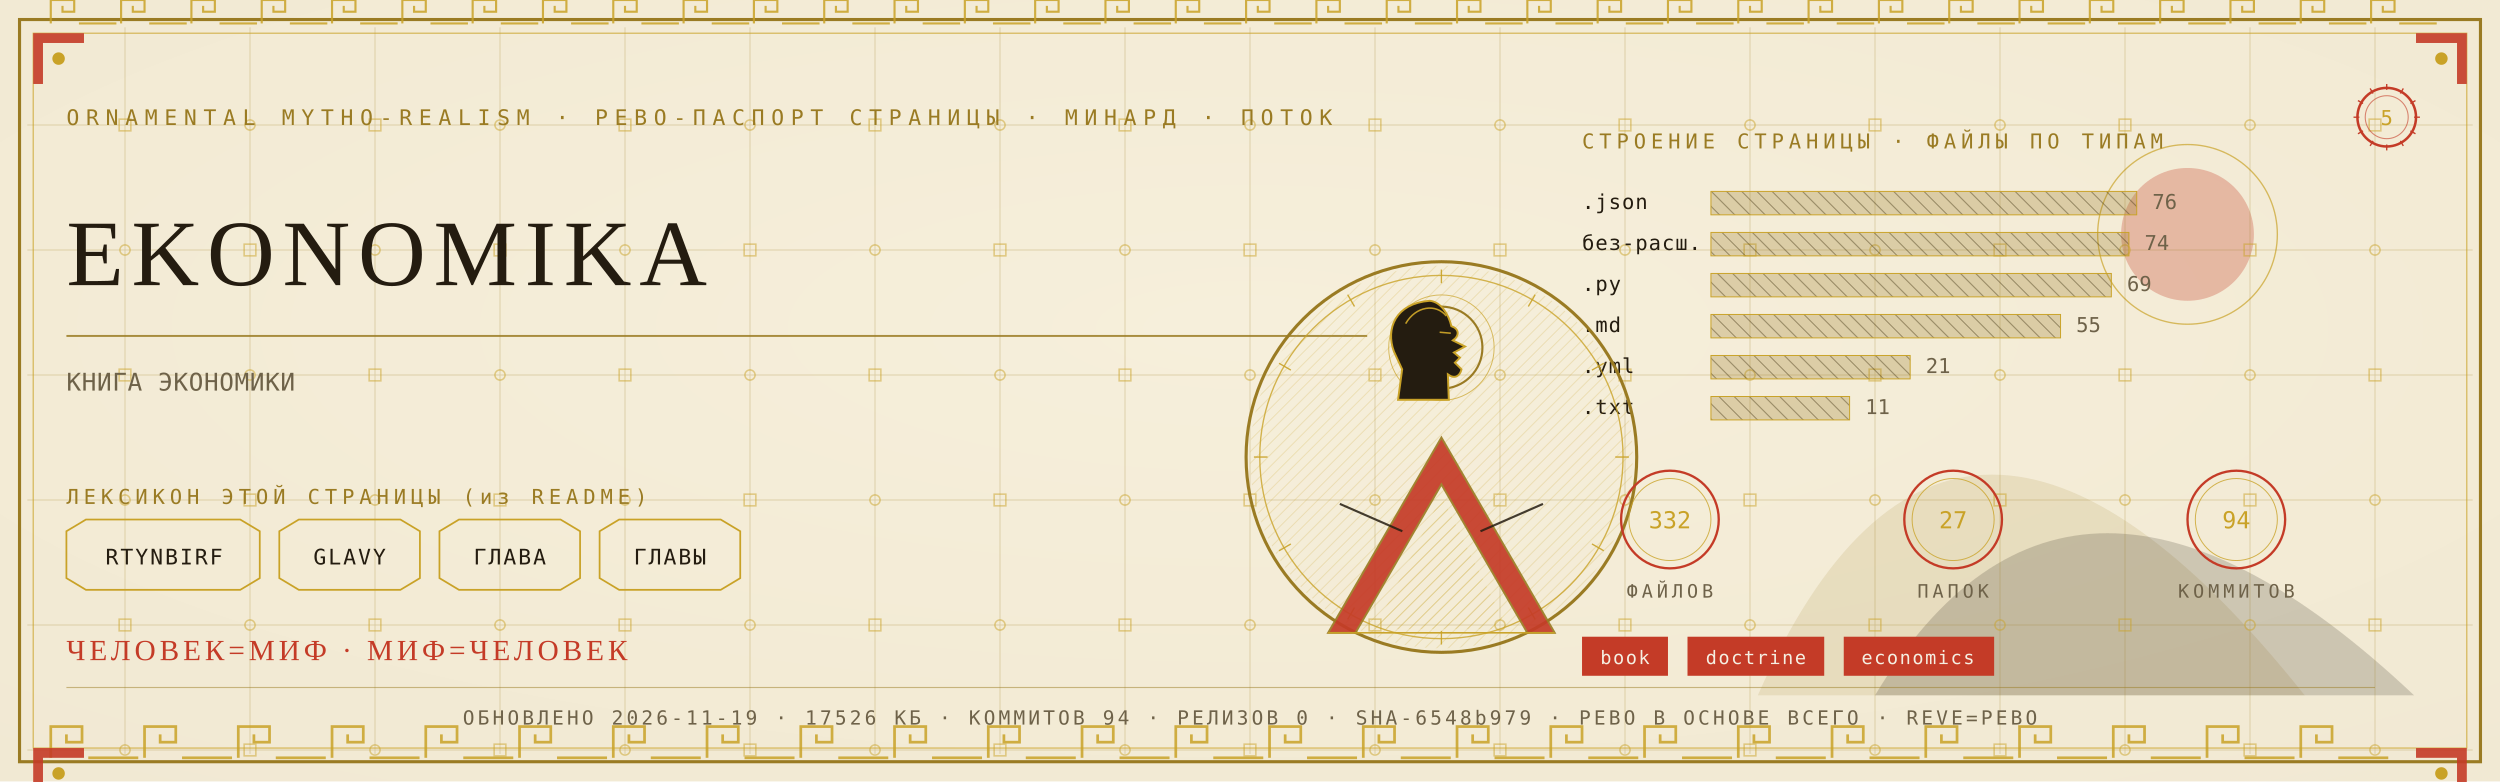
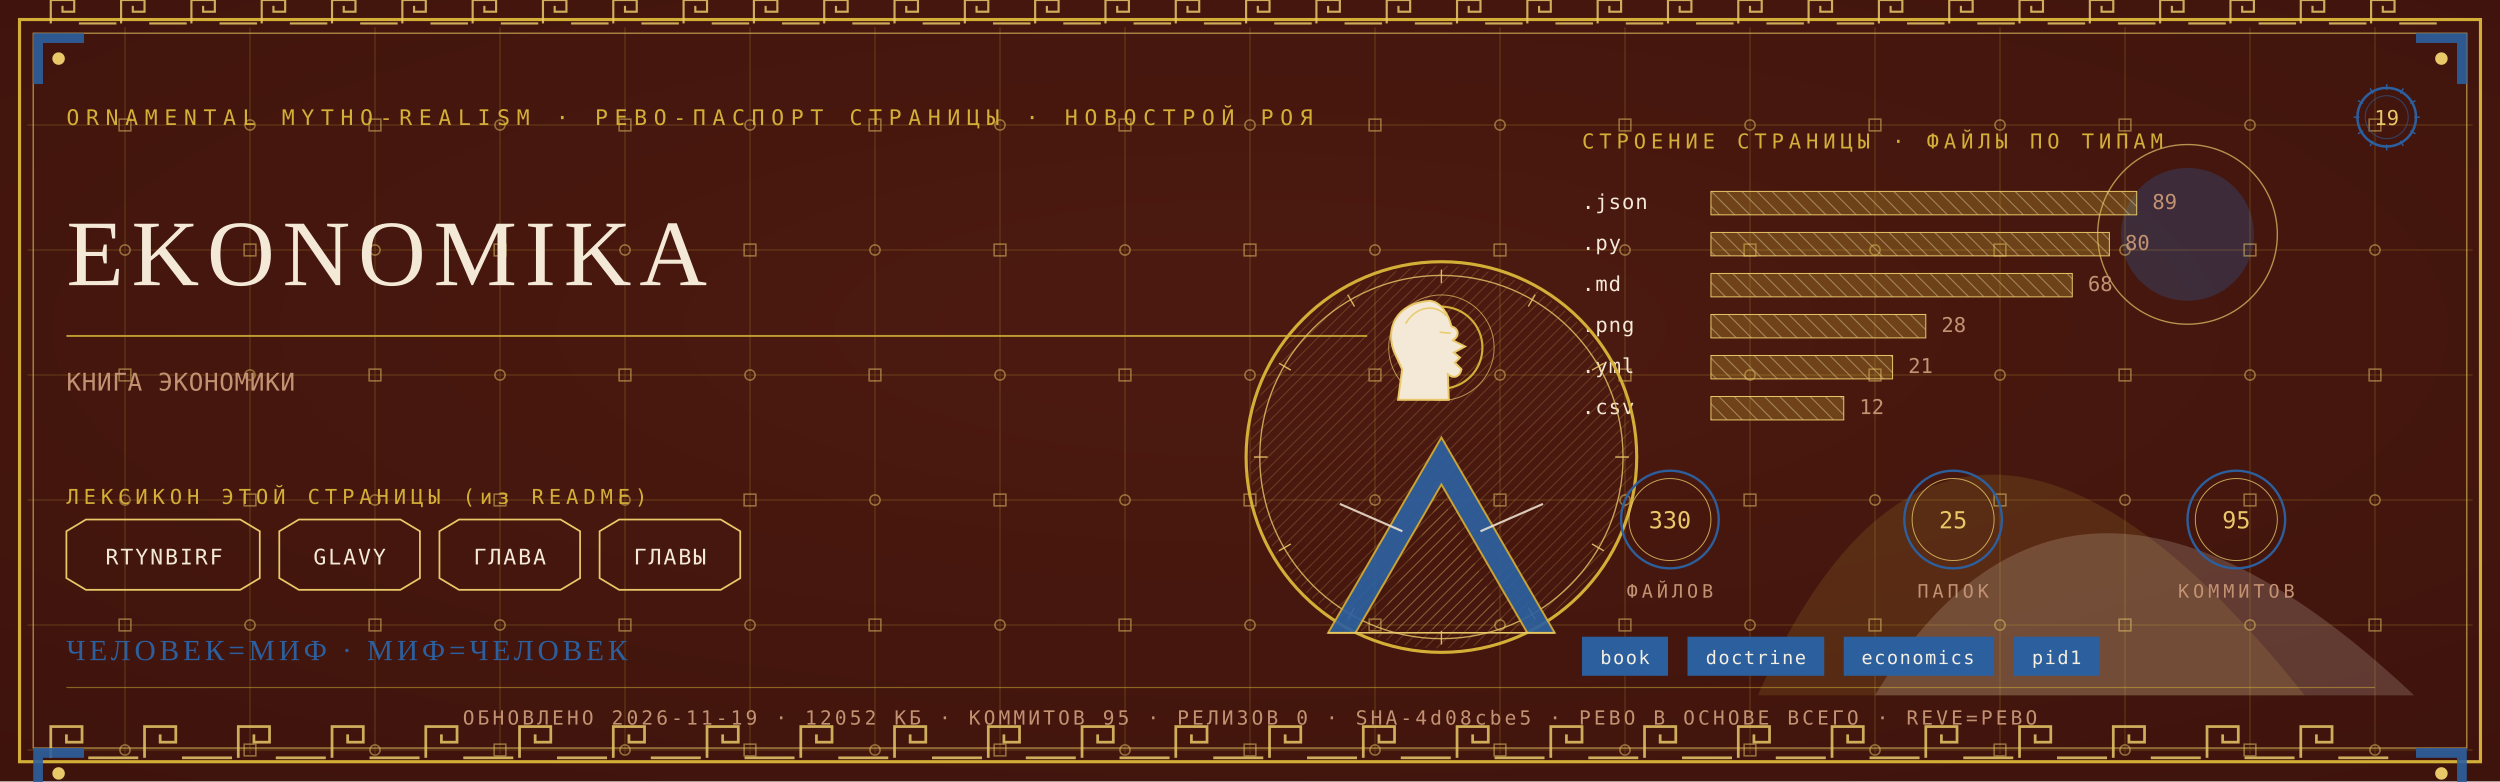
<svg xmlns="http://www.w3.org/2000/svg" viewBox="0 0 1280 400" width="1280" height="400">
  <defs>
-     <radialGradient id="rp5" cx="0.5" cy="0.42" r="1.1">
-       <stop offset="0" stop-color="#F6EFDC" />
-       <stop offset="1" stop-color="#EFE6CF" />
+     <radialGradient id="rp19" cx="0.5" cy="0.42" r="1.1">
+       <stop offset="0" stop-color="#4E1A10" />
+       <stop offset="1" stop-color="#38100A" />
    </radialGradient>
    <pattern id="hatchm" width="4.2" height="4.2" patternUnits="userSpaceOnUse" patternTransform="rotate(45)">
      <rect width="4.2" height="4.2" fill="none" />
-       <line x1="0" y1="0" x2="0" y2="4.2" stroke="#C9A227" stroke-width="0.5" />
+       <line x1="0" y1="0" x2="0" y2="4.2" stroke="#E8C868" stroke-width="0.5" />
    </pattern>
    <pattern id="hatchv" width="5.5" height="5.5" patternUnits="userSpaceOnUse" patternTransform="rotate(-45)">
      <rect width="5.5" height="5.5" fill="none" />
-       <line x1="0" y1="0" x2="0" y2="5.5" stroke="#241C10" stroke-width="0.5" />
+       <line x1="0" y1="0" x2="0" y2="5.5" stroke="#F4E9D6" stroke-width="0.5" />
    </pattern>
  </defs>
-   <rect width="1280" height="400" fill="#EFE6CF" />
-   <rect width="1280" height="400" fill="url(#rp5)" opacity="0.94" />
-   <path d="M 900 356 Q 1000 130 1180 356 Z" fill="#9A7B23" opacity="0.14" />
-   <path d="M 960 356 Q 1060 190 1236 356 Z" fill="#241C10" opacity="0.18" />
-   <circle cx="1120" cy="120" r="34" fill="#C43B27" opacity="0.30" />
-   <circle cx="1120" cy="120" r="46" fill="none" stroke="#C9A227" stroke-width="0.7" opacity="0.7" />
-   <g stroke="#9A7B23" stroke-width="0.45" opacity="0.30">
+   <rect width="1280" height="400" fill="#38100A" />
+   <rect width="1280" height="400" fill="url(#rp19)" opacity="0.94" />
+   <path d="M 900 356 Q 1000 130 1180 356 Z" fill="#D4AF37" opacity="0.14" />
+   <path d="M 960 356 Q 1060 190 1236 356 Z" fill="#F4E9D6" opacity="0.18" />
+   <circle cx="1120" cy="120" r="34" fill="#2C5F9E" opacity="0.30" />
+   <circle cx="1120" cy="120" r="46" fill="none" stroke="#E8C868" stroke-width="0.7" opacity="0.7" />
+   <g stroke="#D4AF37" stroke-width="0.45" opacity="0.30">
    <line x1="64" y1="14" x2="64" y2="386" />
    <line x1="128" y1="14" x2="128" y2="386" />
    <line x1="192" y1="14" x2="192" y2="386" />
    <line x1="256" y1="14" x2="256" y2="386" />
    <line x1="320" y1="14" x2="320" y2="386" />
    <line x1="384" y1="14" x2="384" y2="386" />
    <line x1="448" y1="14" x2="448" y2="386" />
    <line x1="512" y1="14" x2="512" y2="386" />
    <line x1="576" y1="14" x2="576" y2="386" />
    <line x1="640" y1="14" x2="640" y2="386" />
    <line x1="704" y1="14" x2="704" y2="386" />
    <line x1="768" y1="14" x2="768" y2="386" />
    <line x1="832" y1="14" x2="832" y2="386" />
    <line x1="896" y1="14" x2="896" y2="386" />
    <line x1="960" y1="14" x2="960" y2="386" />
    <line x1="1024" y1="14" x2="1024" y2="386" />
    <line x1="1088" y1="14" x2="1088" y2="386" />
    <line x1="1152" y1="14" x2="1152" y2="386" />
    <line x1="1216" y1="14" x2="1216" y2="386" />
    <line x1="14" y1="64" x2="1266" y2="64" />
    <line x1="14" y1="128" x2="1266" y2="128" />
    <line x1="14" y1="192" x2="1266" y2="192" />
    <line x1="14" y1="256" x2="1266" y2="256" />
    <line x1="14" y1="320" x2="1266" y2="320" />
    <line x1="14" y1="384" x2="1266" y2="384" />
  </g>
-   <g fill="none" stroke="#C9A227" stroke-width="0.8" opacity="0.5">
+   <g fill="none" stroke="#E8C868" stroke-width="0.8" opacity="0.5">
    <rect x="61" y="61" width="6" height="6" />
    <circle cx="64" cy="128" r="2.6" />
    <rect x="61" y="189" width="6" height="6" />
    <circle cx="64" cy="256" r="2.6" />
    <rect x="61" y="317" width="6" height="6" />
    <circle cx="64" cy="384" r="2.6" />
    <circle cx="128" cy="64" r="2.6" />
    <rect x="125" y="125" width="6" height="6" />
    <circle cx="128" cy="192" r="2.6" />
    <rect x="125" y="253" width="6" height="6" />
    <circle cx="128" cy="320" r="2.6" />
    <rect x="125" y="381" width="6" height="6" />
    <rect x="189" y="61" width="6" height="6" />
    <circle cx="192" cy="128" r="2.6" />
    <rect x="189" y="189" width="6" height="6" />
    <circle cx="192" cy="256" r="2.6" />
    <rect x="189" y="317" width="6" height="6" />
    <circle cx="192" cy="384" r="2.6" />
    <circle cx="256" cy="64" r="2.6" />
    <rect x="253" y="125" width="6" height="6" />
    <circle cx="256" cy="192" r="2.6" />
    <rect x="253" y="253" width="6" height="6" />
    <circle cx="256" cy="320" r="2.6" />
    <rect x="253" y="381" width="6" height="6" />
    <rect x="317" y="61" width="6" height="6" />
    <circle cx="320" cy="128" r="2.6" />
    <rect x="317" y="189" width="6" height="6" />
    <circle cx="320" cy="256" r="2.6" />
    <rect x="317" y="317" width="6" height="6" />
    <circle cx="320" cy="384" r="2.6" />
    <circle cx="384" cy="64" r="2.6" />
    <rect x="381" y="125" width="6" height="6" />
    <circle cx="384" cy="192" r="2.6" />
    <rect x="381" y="253" width="6" height="6" />
    <circle cx="384" cy="320" r="2.6" />
    <rect x="381" y="381" width="6" height="6" />
    <rect x="445" y="61" width="6" height="6" />
    <circle cx="448" cy="128" r="2.6" />
    <rect x="445" y="189" width="6" height="6" />
    <circle cx="448" cy="256" r="2.6" />
    <rect x="445" y="317" width="6" height="6" />
    <circle cx="448" cy="384" r="2.6" />
    <circle cx="512" cy="64" r="2.6" />
    <rect x="509" y="125" width="6" height="6" />
    <circle cx="512" cy="192" r="2.6" />
    <rect x="509" y="253" width="6" height="6" />
    <circle cx="512" cy="320" r="2.6" />
    <rect x="509" y="381" width="6" height="6" />
    <rect x="573" y="61" width="6" height="6" />
    <circle cx="576" cy="128" r="2.6" />
    <rect x="573" y="189" width="6" height="6" />
    <circle cx="576" cy="256" r="2.6" />
    <rect x="573" y="317" width="6" height="6" />
    <circle cx="576" cy="384" r="2.6" />
    <circle cx="640" cy="64" r="2.6" />
    <rect x="637" y="125" width="6" height="6" />
    <circle cx="640" cy="192" r="2.6" />
    <rect x="637" y="253" width="6" height="6" />
    <circle cx="640" cy="320" r="2.6" />
    <rect x="637" y="381" width="6" height="6" />
    <rect x="701" y="61" width="6" height="6" />
    <circle cx="704" cy="128" r="2.6" />
    <rect x="701" y="189" width="6" height="6" />
    <circle cx="704" cy="256" r="2.6" />
    <rect x="701" y="317" width="6" height="6" />
    <circle cx="704" cy="384" r="2.6" />
    <circle cx="768" cy="64" r="2.6" />
    <rect x="765" y="125" width="6" height="6" />
    <circle cx="768" cy="192" r="2.6" />
    <rect x="765" y="253" width="6" height="6" />
    <circle cx="768" cy="320" r="2.6" />
    <rect x="765" y="381" width="6" height="6" />
    <rect x="829" y="61" width="6" height="6" />
    <circle cx="832" cy="128" r="2.6" />
    <rect x="829" y="189" width="6" height="6" />
    <circle cx="832" cy="256" r="2.6" />
    <rect x="829" y="317" width="6" height="6" />
    <circle cx="832" cy="384" r="2.6" />
    <circle cx="896" cy="64" r="2.6" />
    <rect x="893" y="125" width="6" height="6" />
    <circle cx="896" cy="192" r="2.6" />
    <rect x="893" y="253" width="6" height="6" />
    <circle cx="896" cy="320" r="2.6" />
    <rect x="893" y="381" width="6" height="6" />
    <rect x="957" y="61" width="6" height="6" />
    <circle cx="960" cy="128" r="2.6" />
    <rect x="957" y="189" width="6" height="6" />
    <circle cx="960" cy="256" r="2.6" />
    <rect x="957" y="317" width="6" height="6" />
    <circle cx="960" cy="384" r="2.6" />
    <circle cx="1024" cy="64" r="2.6" />
    <rect x="1021" y="125" width="6" height="6" />
    <circle cx="1024" cy="192" r="2.6" />
    <rect x="1021" y="253" width="6" height="6" />
    <circle cx="1024" cy="320" r="2.6" />
    <rect x="1021" y="381" width="6" height="6" />
    <rect x="1085" y="61" width="6" height="6" />
    <circle cx="1088" cy="128" r="2.6" />
    <rect x="1085" y="189" width="6" height="6" />
    <circle cx="1088" cy="256" r="2.6" />
    <rect x="1085" y="317" width="6" height="6" />
    <circle cx="1088" cy="384" r="2.6" />
    <circle cx="1152" cy="64" r="2.6" />
    <rect x="1149" y="125" width="6" height="6" />
    <circle cx="1152" cy="192" r="2.6" />
    <rect x="1149" y="253" width="6" height="6" />
    <circle cx="1152" cy="320" r="2.6" />
    <rect x="1149" y="381" width="6" height="6" />
    <rect x="1213" y="61" width="6" height="6" />
    <circle cx="1216" cy="128" r="2.6" />
    <rect x="1213" y="189" width="6" height="6" />
    <circle cx="1216" cy="256" r="2.6" />
    <rect x="1213" y="317" width="6" height="6" />
    <circle cx="1216" cy="384" r="2.6" />
  </g>
-   <rect x="10" y="10" width="1260" height="380" fill="none" stroke="#9A7B23" stroke-width="1.6" />
-   <rect x="17" y="17" width="1246" height="366" fill="none" stroke="#C9A227" stroke-width="0.6" opacity="0.75" />
-   <g fill="none" stroke="#C9A227" stroke-width="1.4" opacity="0.85">
+   <rect x="10" y="10" width="1260" height="380" fill="none" stroke="#D4AF37" stroke-width="1.6" />
+   <rect x="17" y="17" width="1246" height="366" fill="none" stroke="#E8C868" stroke-width="0.6" opacity="0.75" />
+   <g fill="none" stroke="#E8C868" stroke-width="1.4" opacity="0.85">
    <path d="M 26 388 L 26 372 L 42 372 L 42 380.0 L 34.0 380.0 L 34.0 376.0" />
    <line x1="45.2" y1="388" x2="70.8" y2="388" />
    <path d="M 74 388 L 74 372 L 90 372 L 90 380.0 L 82.0 380.0 L 82.0 376.0" />
    <line x1="93.2" y1="388" x2="118.8" y2="388" />
    <path d="M 122 388 L 122 372 L 138 372 L 138 380.0 L 130.0 380.0 L 130.0 376.0" />
    <line x1="141.2" y1="388" x2="166.8" y2="388" />
    <path d="M 170 388 L 170 372 L 186 372 L 186 380.0 L 178.0 380.0 L 178.0 376.0" />
    <line x1="189.2" y1="388" x2="214.8" y2="388" />
    <path d="M 218 388 L 218 372 L 234 372 L 234 380.0 L 226.0 380.0 L 226.0 376.0" />
    <line x1="237.2" y1="388" x2="262.8" y2="388" />
    <path d="M 266 388 L 266 372 L 282 372 L 282 380.0 L 274.0 380.0 L 274.0 376.0" />
    <line x1="285.2" y1="388" x2="310.8" y2="388" />
    <path d="M 314 388 L 314 372 L 330 372 L 330 380.0 L 322.0 380.0 L 322.0 376.0" />
    <line x1="333.2" y1="388" x2="358.8" y2="388" />
    <path d="M 362 388 L 362 372 L 378 372 L 378 380.0 L 370.0 380.0 L 370.0 376.0" />
    <line x1="381.2" y1="388" x2="406.8" y2="388" />
    <path d="M 410 388 L 410 372 L 426 372 L 426 380.0 L 418.0 380.0 L 418.0 376.0" />
    <line x1="429.2" y1="388" x2="454.8" y2="388" />
    <path d="M 458 388 L 458 372 L 474 372 L 474 380.0 L 466.0 380.0 L 466.0 376.0" />
    <line x1="477.2" y1="388" x2="502.8" y2="388" />
    <path d="M 506 388 L 506 372 L 522 372 L 522 380.0 L 514.0 380.0 L 514.0 376.0" />
    <line x1="525.2" y1="388" x2="550.8" y2="388" />
    <path d="M 554 388 L 554 372 L 570 372 L 570 380.0 L 562.0 380.0 L 562.0 376.0" />
    <line x1="573.2" y1="388" x2="598.8" y2="388" />
    <path d="M 602 388 L 602 372 L 618 372 L 618 380.0 L 610.0 380.0 L 610.0 376.0" />
    <line x1="621.2" y1="388" x2="646.8" y2="388" />
    <path d="M 650 388 L 650 372 L 666 372 L 666 380.0 L 658.0 380.0 L 658.0 376.0" />
    <line x1="669.2" y1="388" x2="694.8" y2="388" />
    <path d="M 698 388 L 698 372 L 714 372 L 714 380.0 L 706.0 380.0 L 706.0 376.0" />
    <line x1="717.2" y1="388" x2="742.8" y2="388" />
    <path d="M 746 388 L 746 372 L 762 372 L 762 380.0 L 754.0 380.0 L 754.0 376.0" />
    <line x1="765.2" y1="388" x2="790.8" y2="388" />
    <path d="M 794 388 L 794 372 L 810 372 L 810 380.0 L 802.0 380.0 L 802.0 376.0" />
    <line x1="813.2" y1="388" x2="838.8" y2="388" />
    <path d="M 842 388 L 842 372 L 858 372 L 858 380.0 L 850.0 380.0 L 850.0 376.0" />
    <line x1="861.2" y1="388" x2="886.8" y2="388" />
    <path d="M 890 388 L 890 372 L 906 372 L 906 380.0 L 898.0 380.0 L 898.0 376.0" />
    <line x1="909.2" y1="388" x2="934.8" y2="388" />
    <path d="M 938 388 L 938 372 L 954 372 L 954 380.0 L 946.0 380.0 L 946.0 376.0" />
    <line x1="957.2" y1="388" x2="982.8" y2="388" />
    <path d="M 986 388 L 986 372 L 1002 372 L 1002 380.0 L 994.0 380.0 L 994.0 376.0" />
    <line x1="1005.2" y1="388" x2="1030.8" y2="388" />
    <path d="M 1034 388 L 1034 372 L 1050 372 L 1050 380.0 L 1042.0 380.0 L 1042.0 376.0" />
    <line x1="1053.2" y1="388" x2="1078.8" y2="388" />
    <path d="M 1082 388 L 1082 372 L 1098 372 L 1098 380.0 L 1090.0 380.0 L 1090.0 376.0" />
    <line x1="1101.2" y1="388" x2="1126.8" y2="388" />
    <path d="M 1130 388 L 1130 372 L 1146 372 L 1146 380.0 L 1138.0 380.0 L 1138.0 376.0" />
    <line x1="1149.2" y1="388" x2="1174.8" y2="388" />
    <path d="M 1178 388 L 1178 372 L 1194 372 L 1194 380.0 L 1186.0 380.0 L 1186.0 376.0" />
    <line x1="1197.2" y1="388" x2="1222.8" y2="388" />
  </g>
-   <g fill="none" stroke="#C9A227" stroke-width="1.1" opacity="0.85">
+   <g fill="none" stroke="#E8C868" stroke-width="1.1" opacity="0.85">
    <path d="M 26 12 L 26 0 L 38 0 L 38 6.0 L 32.0 6.0 L 32.0 3.0" />
    <line x1="40.4" y1="12" x2="59.6" y2="12" />
    <path d="M 62 12 L 62 0 L 74 0 L 74 6.0 L 68.0 6.0 L 68.0 3.0" />
    <line x1="76.4" y1="12" x2="95.6" y2="12" />
    <path d="M 98 12 L 98 0 L 110 0 L 110 6.0 L 104.0 6.0 L 104.0 3.0" />
    <line x1="112.4" y1="12" x2="131.6" y2="12" />
    <path d="M 134 12 L 134 0 L 146 0 L 146 6.0 L 140.0 6.0 L 140.0 3.0" />
    <line x1="148.4" y1="12" x2="167.6" y2="12" />
    <path d="M 170 12 L 170 0 L 182 0 L 182 6.0 L 176.0 6.0 L 176.0 3.0" />
    <line x1="184.4" y1="12" x2="203.6" y2="12" />
    <path d="M 206 12 L 206 0 L 218 0 L 218 6.0 L 212.0 6.0 L 212.0 3.0" />
    <line x1="220.4" y1="12" x2="239.6" y2="12" />
    <path d="M 242 12 L 242 0 L 254 0 L 254 6.0 L 248.0 6.0 L 248.0 3.0" />
    <line x1="256.4" y1="12" x2="275.6" y2="12" />
    <path d="M 278 12 L 278 0 L 290 0 L 290 6.0 L 284.0 6.0 L 284.0 3.0" />
    <line x1="292.4" y1="12" x2="311.6" y2="12" />
    <path d="M 314 12 L 314 0 L 326 0 L 326 6.0 L 320.0 6.0 L 320.0 3.0" />
    <line x1="328.4" y1="12" x2="347.6" y2="12" />
    <path d="M 350 12 L 350 0 L 362 0 L 362 6.0 L 356.0 6.0 L 356.0 3.0" />
    <line x1="364.4" y1="12" x2="383.6" y2="12" />
    <path d="M 386 12 L 386 0 L 398 0 L 398 6.0 L 392.0 6.0 L 392.0 3.0" />
    <line x1="400.4" y1="12" x2="419.6" y2="12" />
    <path d="M 422 12 L 422 0 L 434 0 L 434 6.0 L 428.0 6.0 L 428.0 3.0" />
    <line x1="436.4" y1="12" x2="455.6" y2="12" />
    <path d="M 458 12 L 458 0 L 470 0 L 470 6.0 L 464.0 6.0 L 464.0 3.0" />
    <line x1="472.4" y1="12" x2="491.6" y2="12" />
    <path d="M 494 12 L 494 0 L 506 0 L 506 6.0 L 500.0 6.0 L 500.0 3.0" />
    <line x1="508.4" y1="12" x2="527.6" y2="12" />
    <path d="M 530 12 L 530 0 L 542 0 L 542 6.0 L 536.0 6.0 L 536.0 3.0" />
    <line x1="544.4" y1="12" x2="563.6" y2="12" />
    <path d="M 566 12 L 566 0 L 578 0 L 578 6.0 L 572.0 6.0 L 572.0 3.0" />
    <line x1="580.4" y1="12" x2="599.6" y2="12" />
    <path d="M 602 12 L 602 0 L 614 0 L 614 6.0 L 608.0 6.0 L 608.0 3.0" />
    <line x1="616.4" y1="12" x2="635.6" y2="12" />
    <path d="M 638 12 L 638 0 L 650 0 L 650 6.0 L 644.0 6.0 L 644.0 3.0" />
    <line x1="652.4" y1="12" x2="671.6" y2="12" />
    <path d="M 674 12 L 674 0 L 686 0 L 686 6.0 L 680.0 6.0 L 680.0 3.0" />
    <line x1="688.4" y1="12" x2="707.6" y2="12" />
    <path d="M 710 12 L 710 0 L 722 0 L 722 6.0 L 716.0 6.0 L 716.0 3.0" />
    <line x1="724.4" y1="12" x2="743.6" y2="12" />
    <path d="M 746 12 L 746 0 L 758 0 L 758 6.0 L 752.0 6.0 L 752.0 3.0" />
    <line x1="760.4" y1="12" x2="779.6" y2="12" />
    <path d="M 782 12 L 782 0 L 794 0 L 794 6.0 L 788.0 6.0 L 788.0 3.0" />
    <line x1="796.4" y1="12" x2="815.6" y2="12" />
    <path d="M 818 12 L 818 0 L 830 0 L 830 6.0 L 824.0 6.0 L 824.0 3.0" />
    <line x1="832.4" y1="12" x2="851.6" y2="12" />
    <path d="M 854 12 L 854 0 L 866 0 L 866 6.0 L 860.0 6.0 L 860.0 3.0" />
    <line x1="868.4" y1="12" x2="887.6" y2="12" />
    <path d="M 890 12 L 890 0 L 902 0 L 902 6.0 L 896.0 6.0 L 896.0 3.0" />
    <line x1="904.4" y1="12" x2="923.6" y2="12" />
    <path d="M 926 12 L 926 0 L 938 0 L 938 6.0 L 932.0 6.0 L 932.0 3.0" />
    <line x1="940.4" y1="12" x2="959.6" y2="12" />
    <path d="M 962 12 L 962 0 L 974 0 L 974 6.0 L 968.0 6.0 L 968.0 3.0" />
    <line x1="976.4" y1="12" x2="995.6" y2="12" />
    <path d="M 998 12 L 998 0 L 1010 0 L 1010 6.0 L 1004.0 6.0 L 1004.0 3.0" />
    <line x1="1012.4" y1="12" x2="1031.6" y2="12" />
    <path d="M 1034 12 L 1034 0 L 1046 0 L 1046 6.0 L 1040.0 6.0 L 1040.0 3.0" />
    <line x1="1048.4" y1="12" x2="1067.6" y2="12" />
    <path d="M 1070 12 L 1070 0 L 1082 0 L 1082 6.0 L 1076.0 6.0 L 1076.0 3.0" />
    <line x1="1084.4" y1="12" x2="1103.6" y2="12" />
    <path d="M 1106 12 L 1106 0 L 1118 0 L 1118 6.0 L 1112.0 6.0 L 1112.0 3.0" />
    <line x1="1120.4" y1="12" x2="1139.6" y2="12" />
    <path d="M 1142 12 L 1142 0 L 1154 0 L 1154 6.0 L 1148.0 6.0 L 1148.0 3.0" />
    <line x1="1156.4" y1="12" x2="1175.6" y2="12" />
    <path d="M 1178 12 L 1178 0 L 1190 0 L 1190 6.0 L 1184.0 6.0 L 1184.0 3.0" />
    <line x1="1192.4" y1="12" x2="1211.6" y2="12" />
    <path d="M 1214 12 L 1214 0 L 1226 0 L 1226 6.0 L 1220.0 6.0 L 1220.0 3.0" />
    <line x1="1228.4" y1="12" x2="1247.6" y2="12" />
  </g>
  <g transform="translate(17,17) scale(1,1)">
-     <path d="M 0 0 L 26 0 L 26 5 L 5 5 L 5 26 L 0 26 Z" fill="#C43B27" opacity="0.9" />
-     <circle cx="13" cy="13" r="3.2" fill="#C9A227" />
+     <path d="M 0 0 L 26 0 L 26 5 L 5 5 L 5 26 L 0 26 Z" fill="#2C5F9E" opacity="0.9" />
+     <circle cx="13" cy="13" r="3.2" fill="#E8C868" />
  </g>
  <g transform="translate(1263,17) scale(-1,1)">
-     <path d="M 0 0 L 26 0 L 26 5 L 5 5 L 5 26 L 0 26 Z" fill="#C43B27" opacity="0.9" />
-     <circle cx="13" cy="13" r="3.2" fill="#C9A227" />
+     <path d="M 0 0 L 26 0 L 26 5 L 5 5 L 5 26 L 0 26 Z" fill="#2C5F9E" opacity="0.9" />
+     <circle cx="13" cy="13" r="3.2" fill="#E8C868" />
  </g>
  <g transform="translate(17,383) scale(1,1)">
-     <path d="M 0 0 L 26 0 L 26 5 L 5 5 L 5 26 L 0 26 Z" fill="#C43B27" opacity="0.9" />
-     <circle cx="13" cy="13" r="3.2" fill="#C9A227" />
+     <path d="M 0 0 L 26 0 L 26 5 L 5 5 L 5 26 L 0 26 Z" fill="#2C5F9E" opacity="0.9" />
+     <circle cx="13" cy="13" r="3.2" fill="#E8C868" />
  </g>
  <g transform="translate(1263,383) scale(-1,1)">
-     <path d="M 0 0 L 26 0 L 26 5 L 5 5 L 5 26 L 0 26 Z" fill="#C43B27" opacity="0.9" />
-     <circle cx="13" cy="13" r="3.2" fill="#C9A227" />
-   </g>
-   <text x="34" y="64" font-family="'Cascadia Mono', ui-monospace, Consolas, monospace" font-size="11" fill="#9A7B23" letter-spacing="3.4">ORNAMENTAL MYTHO-REALISM · РЕВО-ПАСПОРТ СТРАНИЦЫ · МИНАРД · ПОТОК</text>
+     <path d="M 0 0 L 26 0 L 26 5 L 5 5 L 5 26 L 0 26 Z" fill="#2C5F9E" opacity="0.9" />
+     <circle cx="13" cy="13" r="3.2" fill="#E8C868" />
+   </g>
+   <text x="34" y="64" font-family="'Cascadia Mono', ui-monospace, Consolas, monospace" font-size="11" fill="#D4AF37" letter-spacing="3.4">ORNAMENTAL MYTHO-REALISM · РЕВО-ПАСПОРТ СТРАНИЦЫ · НОВОСТРОЙ РОЯ</text>
  <g transform="translate(1222,60)">
-     <circle r="15" fill="none" stroke="#C43B27" stroke-width="1.3" />
-     <circle r="11" fill="none" stroke="#C43B27" stroke-width="0.55" opacity="0.6" />
-     <text y="4" text-anchor="middle" font-family="'Cascadia Mono', ui-monospace, Consolas, monospace" font-size="10.5" fill="#C9A227">5</text>
-     <g stroke="#C43B27" stroke-width="0.7">
+     <circle r="15" fill="none" stroke="#2C5F9E" stroke-width="1.3" />
+     <circle r="11" fill="none" stroke="#2C5F9E" stroke-width="0.55" opacity="0.6" />
+     <text y="4" text-anchor="middle" font-family="'Cascadia Mono', ui-monospace, Consolas, monospace" font-size="10.5" fill="#E8C868">19</text>
+     <g stroke="#2C5F9E" stroke-width="0.7">
      <line x1="0" y1="-17" x2="0" y2="-14" transform="rotate(0)" />
      <line x1="0" y1="-17" x2="0" y2="-14" transform="rotate(30)" />
      <line x1="0" y1="-17" x2="0" y2="-14" transform="rotate(60)" />
      <line x1="0" y1="-17" x2="0" y2="-14" transform="rotate(90)" />
      <line x1="0" y1="-17" x2="0" y2="-14" transform="rotate(120)" />
      <line x1="0" y1="-17" x2="0" y2="-14" transform="rotate(150)" />
      <line x1="0" y1="-17" x2="0" y2="-14" transform="rotate(180)" />
      <line x1="0" y1="-17" x2="0" y2="-14" transform="rotate(210)" />
      <line x1="0" y1="-17" x2="0" y2="-14" transform="rotate(240)" />
      <line x1="0" y1="-17" x2="0" y2="-14" transform="rotate(270)" />
      <line x1="0" y1="-17" x2="0" y2="-14" transform="rotate(300)" />
      <line x1="0" y1="-17" x2="0" y2="-14" transform="rotate(330)" />
    </g>
  </g>
-   <text x="34" y="146" font-family="Georgia, 'Times New Roman', serif" font-size="48.0" fill="#241C10" letter-spacing="4">EKONOMIKA</text>
-   <line x1="34" y1="172" x2="700" y2="172" stroke="#9A7B23" stroke-width="1" opacity="0.85" />
-   <text x="34" y="200" font-family="'Cascadia Mono', ui-monospace, Consolas, monospace" font-size="12.5" fill="#6E6249" letter-spacing="0.3">КНИГА ЭКОНОМИКИ</text>
-   <text x="34" y="258" font-family="'Cascadia Mono', ui-monospace, Consolas, monospace" font-size="10.5" fill="#9A7B23" letter-spacing="2.5">ЛЕКСИКОН ЭТОЙ СТРАНИЦЫ (из README)</text>
-   <path d="M 34 272 L 44 266 L 123 266 L 133 272 L 133 296 L 123 302 L 44 302 L 34 296 Z" fill="none" stroke="#C9A227" stroke-width="0.9" />
-   <text x="84" y="289" text-anchor="middle" font-family="'Cascadia Mono', ui-monospace, Consolas, monospace" font-size="11" fill="#241C10" letter-spacing="1">RTYNBIRF</text>
-   <path d="M 143 272 L 153 266 L 205 266 L 215 272 L 215 296 L 205 302 L 153 302 L 143 296 Z" fill="none" stroke="#C9A227" stroke-width="0.9" />
-   <text x="179" y="289" text-anchor="middle" font-family="'Cascadia Mono', ui-monospace, Consolas, monospace" font-size="11" fill="#241C10" letter-spacing="1">GLAVY</text>
-   <path d="M 225 272 L 235 266 L 287 266 L 297 272 L 297 296 L 287 302 L 235 302 L 225 296 Z" fill="none" stroke="#C9A227" stroke-width="0.9" />
-   <text x="261" y="289" text-anchor="middle" font-family="'Cascadia Mono', ui-monospace, Consolas, monospace" font-size="11" fill="#241C10" letter-spacing="1">ГЛАВА</text>
-   <path d="M 307 272 L 317 266 L 369 266 L 379 272 L 379 296 L 369 302 L 317 302 L 307 296 Z" fill="none" stroke="#C9A227" stroke-width="0.9" />
-   <text x="343" y="289" text-anchor="middle" font-family="'Cascadia Mono', ui-monospace, Consolas, monospace" font-size="11" fill="#241C10" letter-spacing="1">ГЛАВЫ</text>
-   <text x="810" y="76" font-family="'Cascadia Mono', ui-monospace, Consolas, monospace" font-size="10.5" fill="#9A7B23" letter-spacing="2.5">СТРОЕНИЕ СТРАНИЦЫ · ФАЙЛЫ ПО ТИПАМ</text>
-   <text x="810" y="107" font-family="'Cascadia Mono', ui-monospace, Consolas, monospace" font-size="10.5" fill="#241C10" letter-spacing="0.5">.json</text>
+   <text x="34" y="146" font-family="Georgia, 'Times New Roman', serif" font-size="48.0" fill="#F4E9D6" letter-spacing="4">EKONOMIKA</text>
+   <line x1="34" y1="172" x2="700" y2="172" stroke="#D4AF37" stroke-width="1" opacity="0.85" />
+   <text x="34" y="200" font-family="'Cascadia Mono', ui-monospace, Consolas, monospace" font-size="12.5" fill="#C39272" letter-spacing="0.3">КНИГА ЭКОНОМИКИ</text>
+   <text x="34" y="258" font-family="'Cascadia Mono', ui-monospace, Consolas, monospace" font-size="10.5" fill="#D4AF37" letter-spacing="2.5">ЛЕКСИКОН ЭТОЙ СТРАНИЦЫ (из README)</text>
+   <path d="M 34 272 L 44 266 L 123 266 L 133 272 L 133 296 L 123 302 L 44 302 L 34 296 Z" fill="none" stroke="#E8C868" stroke-width="0.9" />
+   <text x="84" y="289" text-anchor="middle" font-family="'Cascadia Mono', ui-monospace, Consolas, monospace" font-size="11" fill="#F4E9D6" letter-spacing="1">RTYNBIRF</text>
+   <path d="M 143 272 L 153 266 L 205 266 L 215 272 L 215 296 L 205 302 L 153 302 L 143 296 Z" fill="none" stroke="#E8C868" stroke-width="0.9" />
+   <text x="179" y="289" text-anchor="middle" font-family="'Cascadia Mono', ui-monospace, Consolas, monospace" font-size="11" fill="#F4E9D6" letter-spacing="1">GLAVY</text>
+   <path d="M 225 272 L 235 266 L 287 266 L 297 272 L 297 296 L 287 302 L 235 302 L 225 296 Z" fill="none" stroke="#E8C868" stroke-width="0.9" />
+   <text x="261" y="289" text-anchor="middle" font-family="'Cascadia Mono', ui-monospace, Consolas, monospace" font-size="11" fill="#F4E9D6" letter-spacing="1">ГЛАВА</text>
+   <path d="M 307 272 L 317 266 L 369 266 L 379 272 L 379 296 L 369 302 L 317 302 L 307 296 Z" fill="none" stroke="#E8C868" stroke-width="0.9" />
+   <text x="343" y="289" text-anchor="middle" font-family="'Cascadia Mono', ui-monospace, Consolas, monospace" font-size="11" fill="#F4E9D6" letter-spacing="1">ГЛАВЫ</text>
+   <text x="810" y="76" font-family="'Cascadia Mono', ui-monospace, Consolas, monospace" font-size="10.5" fill="#D4AF37" letter-spacing="2.5">СТРОЕНИЕ СТРАНИЦЫ · ФАЙЛЫ ПО ТИПАМ</text>
+   <text x="810" y="107" font-family="'Cascadia Mono', ui-monospace, Consolas, monospace" font-size="10.5" fill="#F4E9D6" letter-spacing="0.5">.json</text>
  <rect x="876" y="98" width="218" height="12" fill="url(#hatchv)" opacity="0.9" />
-   <rect x="876" y="98" width="218" height="12" fill="#9A7B23" opacity="0.28" />
-   <rect x="876" y="98" width="218" height="12" fill="none" stroke="#C9A227" stroke-width="0.5" />
-   <text x="1102" y="107" font-family="'Cascadia Mono', ui-monospace, Consolas, monospace" font-size="10.5" fill="#6E6249">76</text>
-   <text x="810" y="128" font-family="'Cascadia Mono', ui-monospace, Consolas, monospace" font-size="10.5" fill="#241C10" letter-spacing="0.5">без-расш.</text>
-   <rect x="876" y="119" width="214" height="12" fill="url(#hatchv)" opacity="0.9" />
-   <rect x="876" y="119" width="214" height="12" fill="#9A7B23" opacity="0.28" />
-   <rect x="876" y="119" width="214" height="12" fill="none" stroke="#C9A227" stroke-width="0.5" />
-   <text x="1098" y="128" font-family="'Cascadia Mono', ui-monospace, Consolas, monospace" font-size="10.5" fill="#6E6249">74</text>
-   <text x="810" y="149" font-family="'Cascadia Mono', ui-monospace, Consolas, monospace" font-size="10.5" fill="#241C10" letter-spacing="0.5">.py</text>
-   <rect x="876" y="140" width="205" height="12" fill="url(#hatchv)" opacity="0.9" />
-   <rect x="876" y="140" width="205" height="12" fill="#9A7B23" opacity="0.28" />
-   <rect x="876" y="140" width="205" height="12" fill="none" stroke="#C9A227" stroke-width="0.5" />
-   <text x="1089" y="149" font-family="'Cascadia Mono', ui-monospace, Consolas, monospace" font-size="10.5" fill="#6E6249">69</text>
-   <text x="810" y="170" font-family="'Cascadia Mono', ui-monospace, Consolas, monospace" font-size="10.5" fill="#241C10" letter-spacing="0.5">.md</text>
-   <rect x="876" y="161" width="179" height="12" fill="url(#hatchv)" opacity="0.9" />
-   <rect x="876" y="161" width="179" height="12" fill="#9A7B23" opacity="0.28" />
-   <rect x="876" y="161" width="179" height="12" fill="none" stroke="#C9A227" stroke-width="0.5" />
-   <text x="1063" y="170" font-family="'Cascadia Mono', ui-monospace, Consolas, monospace" font-size="10.5" fill="#6E6249">55</text>
-   <text x="810" y="191" font-family="'Cascadia Mono', ui-monospace, Consolas, monospace" font-size="10.5" fill="#241C10" letter-spacing="0.5">.yml</text>
-   <rect x="876" y="182" width="102" height="12" fill="url(#hatchv)" opacity="0.9" />
-   <rect x="876" y="182" width="102" height="12" fill="#9A7B23" opacity="0.28" />
-   <rect x="876" y="182" width="102" height="12" fill="none" stroke="#C9A227" stroke-width="0.5" />
-   <text x="986" y="191" font-family="'Cascadia Mono', ui-monospace, Consolas, monospace" font-size="10.5" fill="#6E6249">21</text>
-   <text x="810" y="212" font-family="'Cascadia Mono', ui-monospace, Consolas, monospace" font-size="10.5" fill="#241C10" letter-spacing="0.5">.txt</text>
-   <rect x="876" y="203" width="71" height="12" fill="url(#hatchv)" opacity="0.9" />
-   <rect x="876" y="203" width="71" height="12" fill="#9A7B23" opacity="0.28" />
-   <rect x="876" y="203" width="71" height="12" fill="none" stroke="#C9A227" stroke-width="0.5" />
-   <text x="955" y="212" font-family="'Cascadia Mono', ui-monospace, Consolas, monospace" font-size="10.5" fill="#6E6249">11</text>
+   <rect x="876" y="98" width="218" height="12" fill="#D4AF37" opacity="0.28" />
+   <rect x="876" y="98" width="218" height="12" fill="none" stroke="#E8C868" stroke-width="0.5" />
+   <text x="1102" y="107" font-family="'Cascadia Mono', ui-monospace, Consolas, monospace" font-size="10.5" fill="#C39272">89</text>
+   <text x="810" y="128" font-family="'Cascadia Mono', ui-monospace, Consolas, monospace" font-size="10.5" fill="#F4E9D6" letter-spacing="0.5">.py</text>
+   <rect x="876" y="119" width="204" height="12" fill="url(#hatchv)" opacity="0.9" />
+   <rect x="876" y="119" width="204" height="12" fill="#D4AF37" opacity="0.28" />
+   <rect x="876" y="119" width="204" height="12" fill="none" stroke="#E8C868" stroke-width="0.5" />
+   <text x="1088" y="128" font-family="'Cascadia Mono', ui-monospace, Consolas, monospace" font-size="10.5" fill="#C39272">80</text>
+   <text x="810" y="149" font-family="'Cascadia Mono', ui-monospace, Consolas, monospace" font-size="10.5" fill="#F4E9D6" letter-spacing="0.5">.md</text>
+   <rect x="876" y="140" width="185" height="12" fill="url(#hatchv)" opacity="0.9" />
+   <rect x="876" y="140" width="185" height="12" fill="#D4AF37" opacity="0.28" />
+   <rect x="876" y="140" width="185" height="12" fill="none" stroke="#E8C868" stroke-width="0.5" />
+   <text x="1069" y="149" font-family="'Cascadia Mono', ui-monospace, Consolas, monospace" font-size="10.5" fill="#C39272">68</text>
+   <text x="810" y="170" font-family="'Cascadia Mono', ui-monospace, Consolas, monospace" font-size="10.5" fill="#F4E9D6" letter-spacing="0.5">.png</text>
+   <rect x="876" y="161" width="110" height="12" fill="url(#hatchv)" opacity="0.9" />
+   <rect x="876" y="161" width="110" height="12" fill="#D4AF37" opacity="0.28" />
+   <rect x="876" y="161" width="110" height="12" fill="none" stroke="#E8C868" stroke-width="0.5" />
+   <text x="994" y="170" font-family="'Cascadia Mono', ui-monospace, Consolas, monospace" font-size="10.5" fill="#C39272">28</text>
+   <text x="810" y="191" font-family="'Cascadia Mono', ui-monospace, Consolas, monospace" font-size="10.5" fill="#F4E9D6" letter-spacing="0.5">.yml</text>
+   <rect x="876" y="182" width="93" height="12" fill="url(#hatchv)" opacity="0.9" />
+   <rect x="876" y="182" width="93" height="12" fill="#D4AF37" opacity="0.28" />
+   <rect x="876" y="182" width="93" height="12" fill="none" stroke="#E8C868" stroke-width="0.5" />
+   <text x="977" y="191" font-family="'Cascadia Mono', ui-monospace, Consolas, monospace" font-size="10.5" fill="#C39272">21</text>
+   <text x="810" y="212" font-family="'Cascadia Mono', ui-monospace, Consolas, monospace" font-size="10.5" fill="#F4E9D6" letter-spacing="0.5">.csv</text>
+   <rect x="876" y="203" width="68" height="12" fill="url(#hatchv)" opacity="0.9" />
+   <rect x="876" y="203" width="68" height="12" fill="#D4AF37" opacity="0.28" />
+   <rect x="876" y="203" width="68" height="12" fill="none" stroke="#E8C868" stroke-width="0.5" />
+   <text x="952" y="212" font-family="'Cascadia Mono', ui-monospace, Consolas, monospace" font-size="10.5" fill="#C39272">12</text>
  <g transform="translate(738,234)">
-     <circle r="100" fill="none" stroke="#9A7B23" stroke-width="1.6" />
-     <circle r="93" fill="none" stroke="#C9A227" stroke-width="0.7" opacity="0.8" />
+     <circle r="100" fill="none" stroke="#D4AF37" stroke-width="1.6" />
+     <circle r="93" fill="none" stroke="#E8C868" stroke-width="0.7" opacity="0.8" />
    <circle r="98" fill="url(#hatchm)" opacity="0.4" />
-     <g stroke="#C9A227" stroke-width="0.7" opacity="0.9">
+     <g stroke="#E8C868" stroke-width="0.7" opacity="0.9">
      <line x1="0" y1="-96" x2="0" y2="-89" transform="rotate(0)" />
      <line x1="0" y1="-96" x2="0" y2="-89" transform="rotate(30)" />
      <line x1="0" y1="-96" x2="0" y2="-89" transform="rotate(60)" />
      <line x1="0" y1="-96" x2="0" y2="-89" transform="rotate(90)" />
      <line x1="0" y1="-96" x2="0" y2="-89" transform="rotate(120)" />
      <line x1="0" y1="-96" x2="0" y2="-89" transform="rotate(150)" />
      <line x1="0" y1="-96" x2="0" y2="-89" transform="rotate(180)" />
      <line x1="0" y1="-96" x2="0" y2="-89" transform="rotate(210)" />
      <line x1="0" y1="-96" x2="0" y2="-89" transform="rotate(240)" />
      <line x1="0" y1="-96" x2="0" y2="-89" transform="rotate(270)" />
      <line x1="0" y1="-96" x2="0" y2="-89" transform="rotate(300)" />
      <line x1="0" y1="-96" x2="0" y2="-89" transform="rotate(330)" />
    </g>
-     <circle cy="-56" r="21" fill="none" stroke="#9A7B23" stroke-width="1.1" />
-     <circle cy="-56" r="27" fill="none" stroke="#C9A227" stroke-width="0.5" opacity="0.7" />
-     <path d="M -6.0 -80.0 C -23.5 -78.7 -28.7 -65.7 -24.3 -54.0 L -20.1 -44.9 L -22.2 -29.3 L 3.8 -29.3 L 3.3 -42.3 C 6.9 -39.7 9.5 -41.5 10.3 -44.9 L 6.9 -48.3 L 9.5 -50.9 L 6.4 -53.5 L 12.1 -56.6 L 5.9 -59.7 C 9.5 -62.3 9.0 -65.7 5.1 -67.0 C 3.8 -72.7 -0.1 -79.5 -6.0 -80.0 Z" fill="#241C10" stroke="#C9A227" stroke-width="1.0" />
-     <g fill="none" stroke="#C9A227" stroke-width="0.8" opacity="0.95">
+     <circle cy="-56" r="21" fill="none" stroke="#D4AF37" stroke-width="1.1" />
+     <circle cy="-56" r="27" fill="none" stroke="#E8C868" stroke-width="0.5" opacity="0.7" />
+     <path d="M -6.0 -80.0 C -23.5 -78.7 -28.7 -65.7 -24.3 -54.0 L -20.1 -44.9 L -22.2 -29.3 L 3.8 -29.3 L 3.3 -42.3 C 6.9 -39.7 9.5 -41.5 10.3 -44.9 L 6.9 -48.3 L 9.5 -50.9 L 6.4 -53.5 L 12.1 -56.6 L 5.9 -59.7 C 9.5 -62.3 9.0 -65.7 5.1 -67.0 C 3.8 -72.7 -0.1 -79.5 -6.0 -80.0 Z" fill="#F4E9D6" stroke="#E8C868" stroke-width="1.0" />
+     <g fill="none" stroke="#E8C868" stroke-width="0.8" opacity="0.95">
      <path d="M -18.3 -68.3 C -13.1 -77.4 -2.7 -78.7 2.5 -72.2" />
      <path d="M -0.9 -63.9 L 4.8 -63.4" />
    </g>
-     <path d="M -58.0 90.0 L 0 -10.0 L 58.0 90.0 L 44.0 90.0 L 0 14.0 L -44.0 90.0 Z" fill="#C43B27" opacity="0.92" stroke="#9A7B23" stroke-width="1.0" />
+     <path d="M -58.0 90.0 L 0 -10.0 L 58.0 90.0 L 44.0 90.0 L 0 14.0 L -44.0 90.0 Z" fill="#2C5F9E" opacity="0.92" stroke="#D4AF37" stroke-width="1.0" />
    <path d="M -34.0 88.0 L 0 20.0 L 34.0 88.0" fill="url(#hatchm)" opacity="0.5" stroke="none" />
-     <path d="M -58.0 90.0 L 58.0 90.0" fill="none" stroke="#C9A227" stroke-width="0.8" />
-     <path d="M -52.0 24.0 L -20.0 38.0" fill="none" stroke="#241C10" stroke-width="1.1" opacity="0.85" />
-     <path d="M 52.0 24.0 L 20.0 38.0" fill="none" stroke="#241C10" stroke-width="1.1" opacity="0.85" />
+     <path d="M -58.0 90.0 L 58.0 90.0" fill="none" stroke="#E8C868" stroke-width="0.8" />
+     <path d="M -52.0 24.0 L -20.0 38.0" fill="none" stroke="#F4E9D6" stroke-width="1.1" opacity="0.85" />
+     <path d="M 52.0 24.0 L 20.0 38.0" fill="none" stroke="#F4E9D6" stroke-width="1.1" opacity="0.85" />
  </g>
  <g transform="translate(855,266)">
-     <circle r="25" fill="none" stroke="#C43B27" stroke-width="1.2" />
-     <circle r="21" fill="none" stroke="#C9A227" stroke-width="0.5" opacity="0.8" />
-     <text y="4.5" text-anchor="middle" font-family="'Cascadia Mono', ui-monospace, Consolas, monospace" font-size="12" fill="#C9A227">332</text>
-     <text y="40" text-anchor="middle" font-family="'Cascadia Mono', ui-monospace, Consolas, monospace" font-size="9.5" fill="#6E6249" letter-spacing="2">ФАЙЛОВ</text>
+     <circle r="25" fill="none" stroke="#2C5F9E" stroke-width="1.2" />
+     <circle r="21" fill="none" stroke="#E8C868" stroke-width="0.5" opacity="0.8" />
+     <text y="4.5" text-anchor="middle" font-family="'Cascadia Mono', ui-monospace, Consolas, monospace" font-size="12" fill="#E8C868">330</text>
+     <text y="40" text-anchor="middle" font-family="'Cascadia Mono', ui-monospace, Consolas, monospace" font-size="9.5" fill="#C39272" letter-spacing="2">ФАЙЛОВ</text>
  </g>
  <g transform="translate(1000,266)">
-     <circle r="25" fill="none" stroke="#C43B27" stroke-width="1.2" />
-     <circle r="21" fill="none" stroke="#C9A227" stroke-width="0.5" opacity="0.8" />
-     <text y="4.5" text-anchor="middle" font-family="'Cascadia Mono', ui-monospace, Consolas, monospace" font-size="12" fill="#C9A227">27</text>
-     <text y="40" text-anchor="middle" font-family="'Cascadia Mono', ui-monospace, Consolas, monospace" font-size="9.5" fill="#6E6249" letter-spacing="2">ПАПОК</text>
+     <circle r="25" fill="none" stroke="#2C5F9E" stroke-width="1.2" />
+     <circle r="21" fill="none" stroke="#E8C868" stroke-width="0.5" opacity="0.8" />
+     <text y="4.5" text-anchor="middle" font-family="'Cascadia Mono', ui-monospace, Consolas, monospace" font-size="12" fill="#E8C868">25</text>
+     <text y="40" text-anchor="middle" font-family="'Cascadia Mono', ui-monospace, Consolas, monospace" font-size="9.5" fill="#C39272" letter-spacing="2">ПАПОК</text>
  </g>
  <g transform="translate(1145,266)">
-     <circle r="25" fill="none" stroke="#C43B27" stroke-width="1.2" />
-     <circle r="21" fill="none" stroke="#C9A227" stroke-width="0.5" opacity="0.8" />
-     <text y="4.5" text-anchor="middle" font-family="'Cascadia Mono', ui-monospace, Consolas, monospace" font-size="12" fill="#C9A227">94</text>
-     <text y="40" text-anchor="middle" font-family="'Cascadia Mono', ui-monospace, Consolas, monospace" font-size="9.5" fill="#6E6249" letter-spacing="2">КОММИТОВ</text>
-   </g>
-   <rect x="810" y="326" rx="0" width="44" height="20" fill="#C43B27" />
+     <circle r="25" fill="none" stroke="#2C5F9E" stroke-width="1.2" />
+     <circle r="21" fill="none" stroke="#E8C868" stroke-width="0.5" opacity="0.8" />
+     <text y="4.5" text-anchor="middle" font-family="'Cascadia Mono', ui-monospace, Consolas, monospace" font-size="12" fill="#E8C868">95</text>
+     <text y="40" text-anchor="middle" font-family="'Cascadia Mono', ui-monospace, Consolas, monospace" font-size="9.5" fill="#C39272" letter-spacing="2">КОММИТОВ</text>
+   </g>
+   <rect x="810" y="326" rx="0" width="44" height="20" fill="#2C5F9E" />
  <text x="832" y="340" text-anchor="middle" font-family="'Cascadia Mono', ui-monospace, Consolas, monospace" font-size="9.5" fill="#F5EFE2" letter-spacing="0.8">book</text>
-   <rect x="864" y="326" rx="0" width="70" height="20" fill="#C43B27" />
+   <rect x="864" y="326" rx="0" width="70" height="20" fill="#2C5F9E" />
  <text x="899" y="340" text-anchor="middle" font-family="'Cascadia Mono', ui-monospace, Consolas, monospace" font-size="9.5" fill="#F5EFE2" letter-spacing="0.8">doctrine</text>
-   <rect x="944" y="326" rx="0" width="77" height="20" fill="#C43B27" />
+   <rect x="944" y="326" rx="0" width="77" height="20" fill="#2C5F9E" />
  <text x="982" y="340" text-anchor="middle" font-family="'Cascadia Mono', ui-monospace, Consolas, monospace" font-size="9.5" fill="#F5EFE2" letter-spacing="0.8">economics</text>
-   <text x="34" y="338" font-family="Georgia, 'Times New Roman', serif" font-size="15" fill="#C43B27" letter-spacing="2">ЧЕЛОВЕК=МИФ · МИФ=ЧЕЛОВЕК</text>
-   <line x1="34" y1="352" x2="1216" y2="352" stroke="#9A7B23" stroke-width="0.6" opacity="0.5" />
-   <text x="640" y="371" text-anchor="middle" font-family="'Cascadia Mono', ui-monospace, Consolas, monospace" font-size="10" fill="#6E6249" letter-spacing="1.6">ОБНОВЛЕНО 2026-11-19 · 17526 КБ · КОММИТОВ 94 · РЕЛИЗОВ 0 · SHA-6548b979 · РЕВО В ОСНОВЕ ВСЕГО · REVE=РЕВО</text>
+   <rect x="1031" y="326" rx="0" width="44" height="20" fill="#2C5F9E" />
+   <text x="1053" y="340" text-anchor="middle" font-family="'Cascadia Mono', ui-monospace, Consolas, monospace" font-size="9.5" fill="#F5EFE2" letter-spacing="0.8">pid1</text>
+   <text x="34" y="338" font-family="Georgia, 'Times New Roman', serif" font-size="15" fill="#2C5F9E" letter-spacing="2">ЧЕЛОВЕК=МИФ · МИФ=ЧЕЛОВЕК</text>
+   <line x1="34" y1="352" x2="1216" y2="352" stroke="#D4AF37" stroke-width="0.6" opacity="0.5" />
+   <text x="640" y="371" text-anchor="middle" font-family="'Cascadia Mono', ui-monospace, Consolas, monospace" font-size="10" fill="#C39272" letter-spacing="1.6">ОБНОВЛЕНО 2026-11-19 · 12052 КБ · КОММИТОВ 95 · РЕЛИЗОВ 0 · SHA-4d08cbe5 · РЕВО В ОСНОВЕ ВСЕГО · REVE=РЕВО</text>
</svg>
